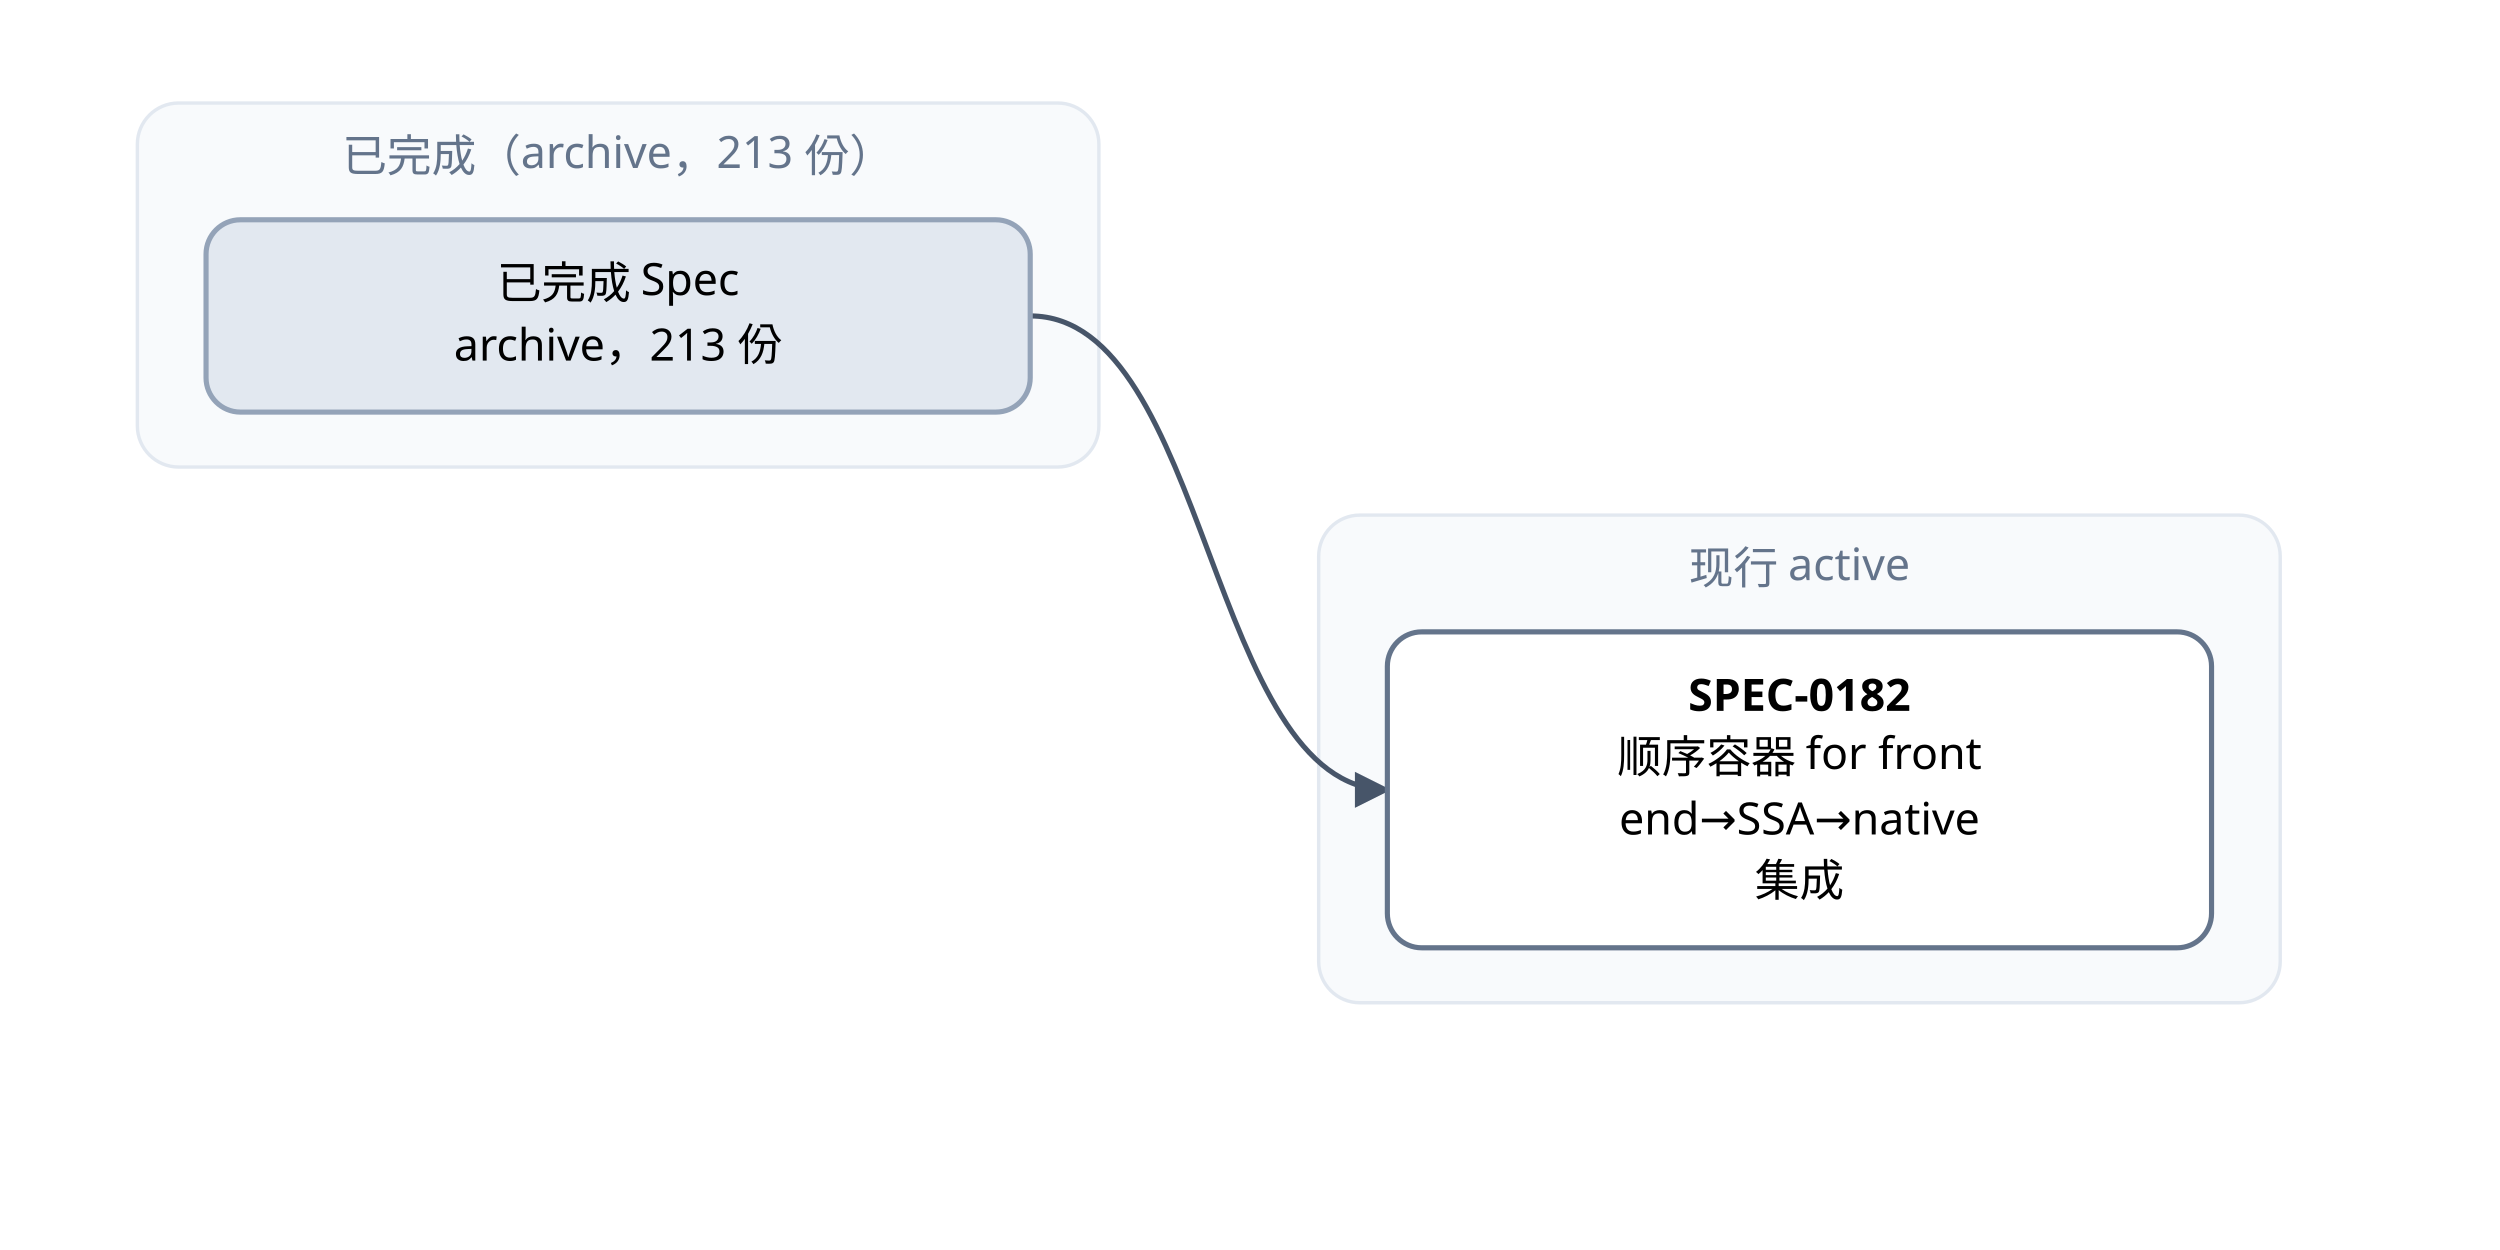
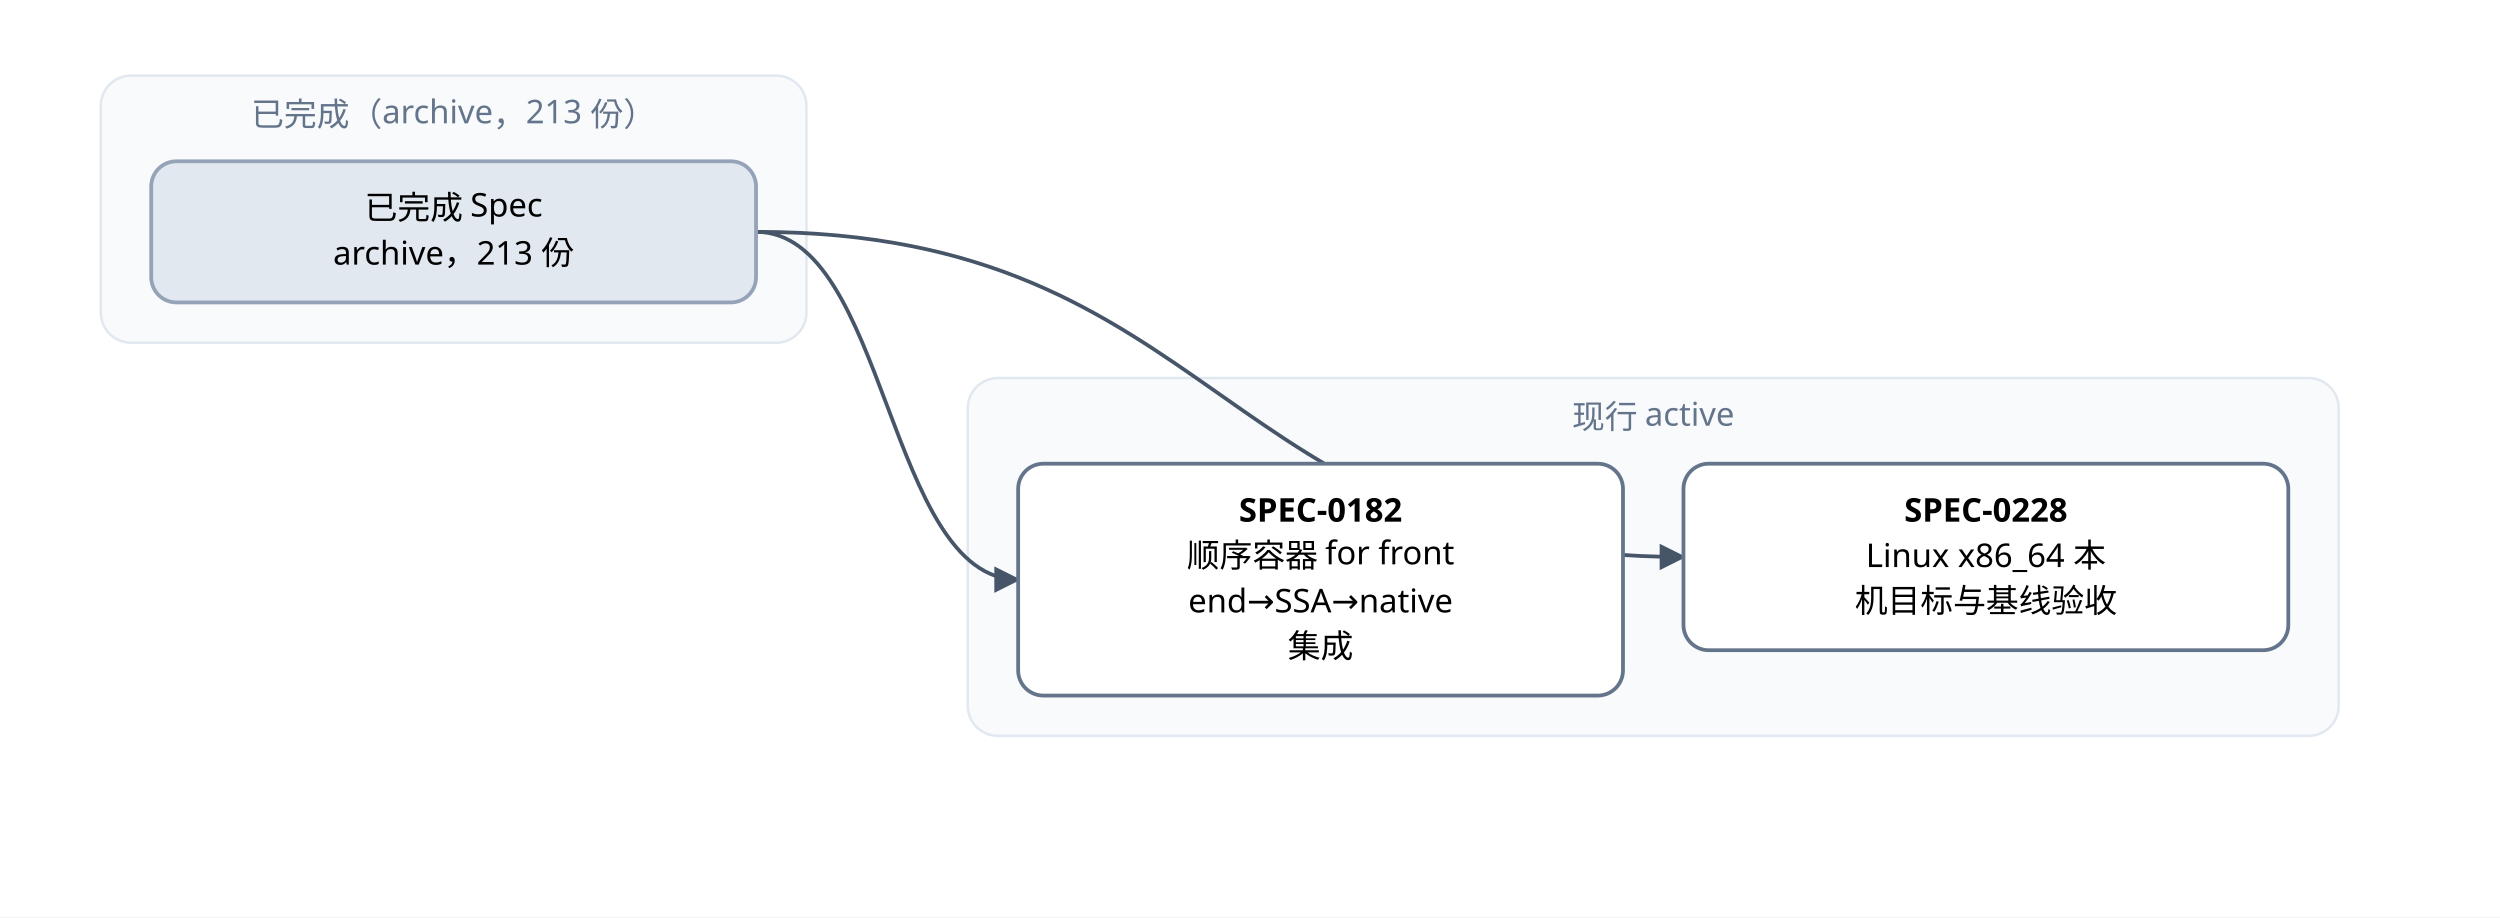
- <svg xmlns="http://www.w3.org/2000/svg" width="728" height="364" viewBox="0 0 728 364" font-family="PingFang SC, Microsoft YaHei, sans-serif">
+ <svg xmlns="http://www.w3.org/2000/svg" width="992" height="364" viewBox="0 0 992 364" font-family="PingFang SC, Microsoft YaHei, sans-serif">
  <defs>
    <marker id="arrow" viewBox="0 0 10 10" refX="9" refY="5" markerWidth="7" markerHeight="7" orient="auto-start-reverse">
      <path d="M0,0 L10,5 L0,10 z" fill="#475569" />
    </marker>
  </defs>
-   <rect width="728" height="364" fill="#ffffff" />
+   <rect width="992" height="364" fill="#ffffff" />
  <rect x="40" y="30" width="280" height="106" rx="12" fill="#f8fafc" stroke="#e2e8f0" />
  <text x="180" y="50" text-anchor="middle" font-size="13" fill="#64748b">已完成（archive，213 份）</text>
-   <rect x="384" y="150" width="280" height="142" rx="12" fill="#f8fafc" stroke="#e2e8f0" />
-   <text x="524" y="170" text-anchor="middle" font-size="13" fill="#64748b">现行 active</text>
+   <rect x="384" y="150" width="544" height="142" rx="12" fill="#f8fafc" stroke="#e2e8f0" />
+   <text x="656" y="170" text-anchor="middle" font-size="13" fill="#64748b">现行 active</text>
  <path d="M 300 92 C 352 92, 352 230, 404 230" fill="none" stroke="#475569" stroke-width="1.5" marker-end="url(#arrow)" />
+   <path d="M 300 92 C 484 92, 484 221, 668 221" fill="none" stroke="#475569" stroke-width="1.5" marker-end="url(#arrow)" />
  <rect x="404" y="184" width="240" height="92" rx="10" fill="#ffffff" stroke="#64748b" stroke-width="1.5" />
  <text x="524" y="207" text-anchor="middle" font-size="13" font-weight="600">SPEC-0182</text>
  <text x="524" y="225" text-anchor="middle" font-size="13">顺序容器 for front</text>
  <text x="524" y="243" text-anchor="middle" font-size="13">end→SSA→native</text>
  <text x="524" y="261" text-anchor="middle" font-size="13"> 集成</text>
+   <rect x="668" y="184" width="240" height="74" rx="10" fill="#ffffff" stroke="#64748b" stroke-width="1.5" />
+   <text x="788" y="207" text-anchor="middle" font-size="13" font-weight="600">SPEC-0228</text>
+   <text x="788" y="225" text-anchor="middle" font-size="13">Linux x86_64 本</text>
+   <text x="788" y="243" text-anchor="middle" font-size="13">机目标与基线验收</text>
  <rect x="60" y="64" width="240" height="56" rx="10" fill="#e2e8f0" stroke="#94a3b8" stroke-width="1.5" />
  <text x="180" y="87" text-anchor="middle" font-size="13">已完成 Spec</text>
  <text x="180" y="105" text-anchor="middle" font-size="13">archive，213 份</text>
</svg>
